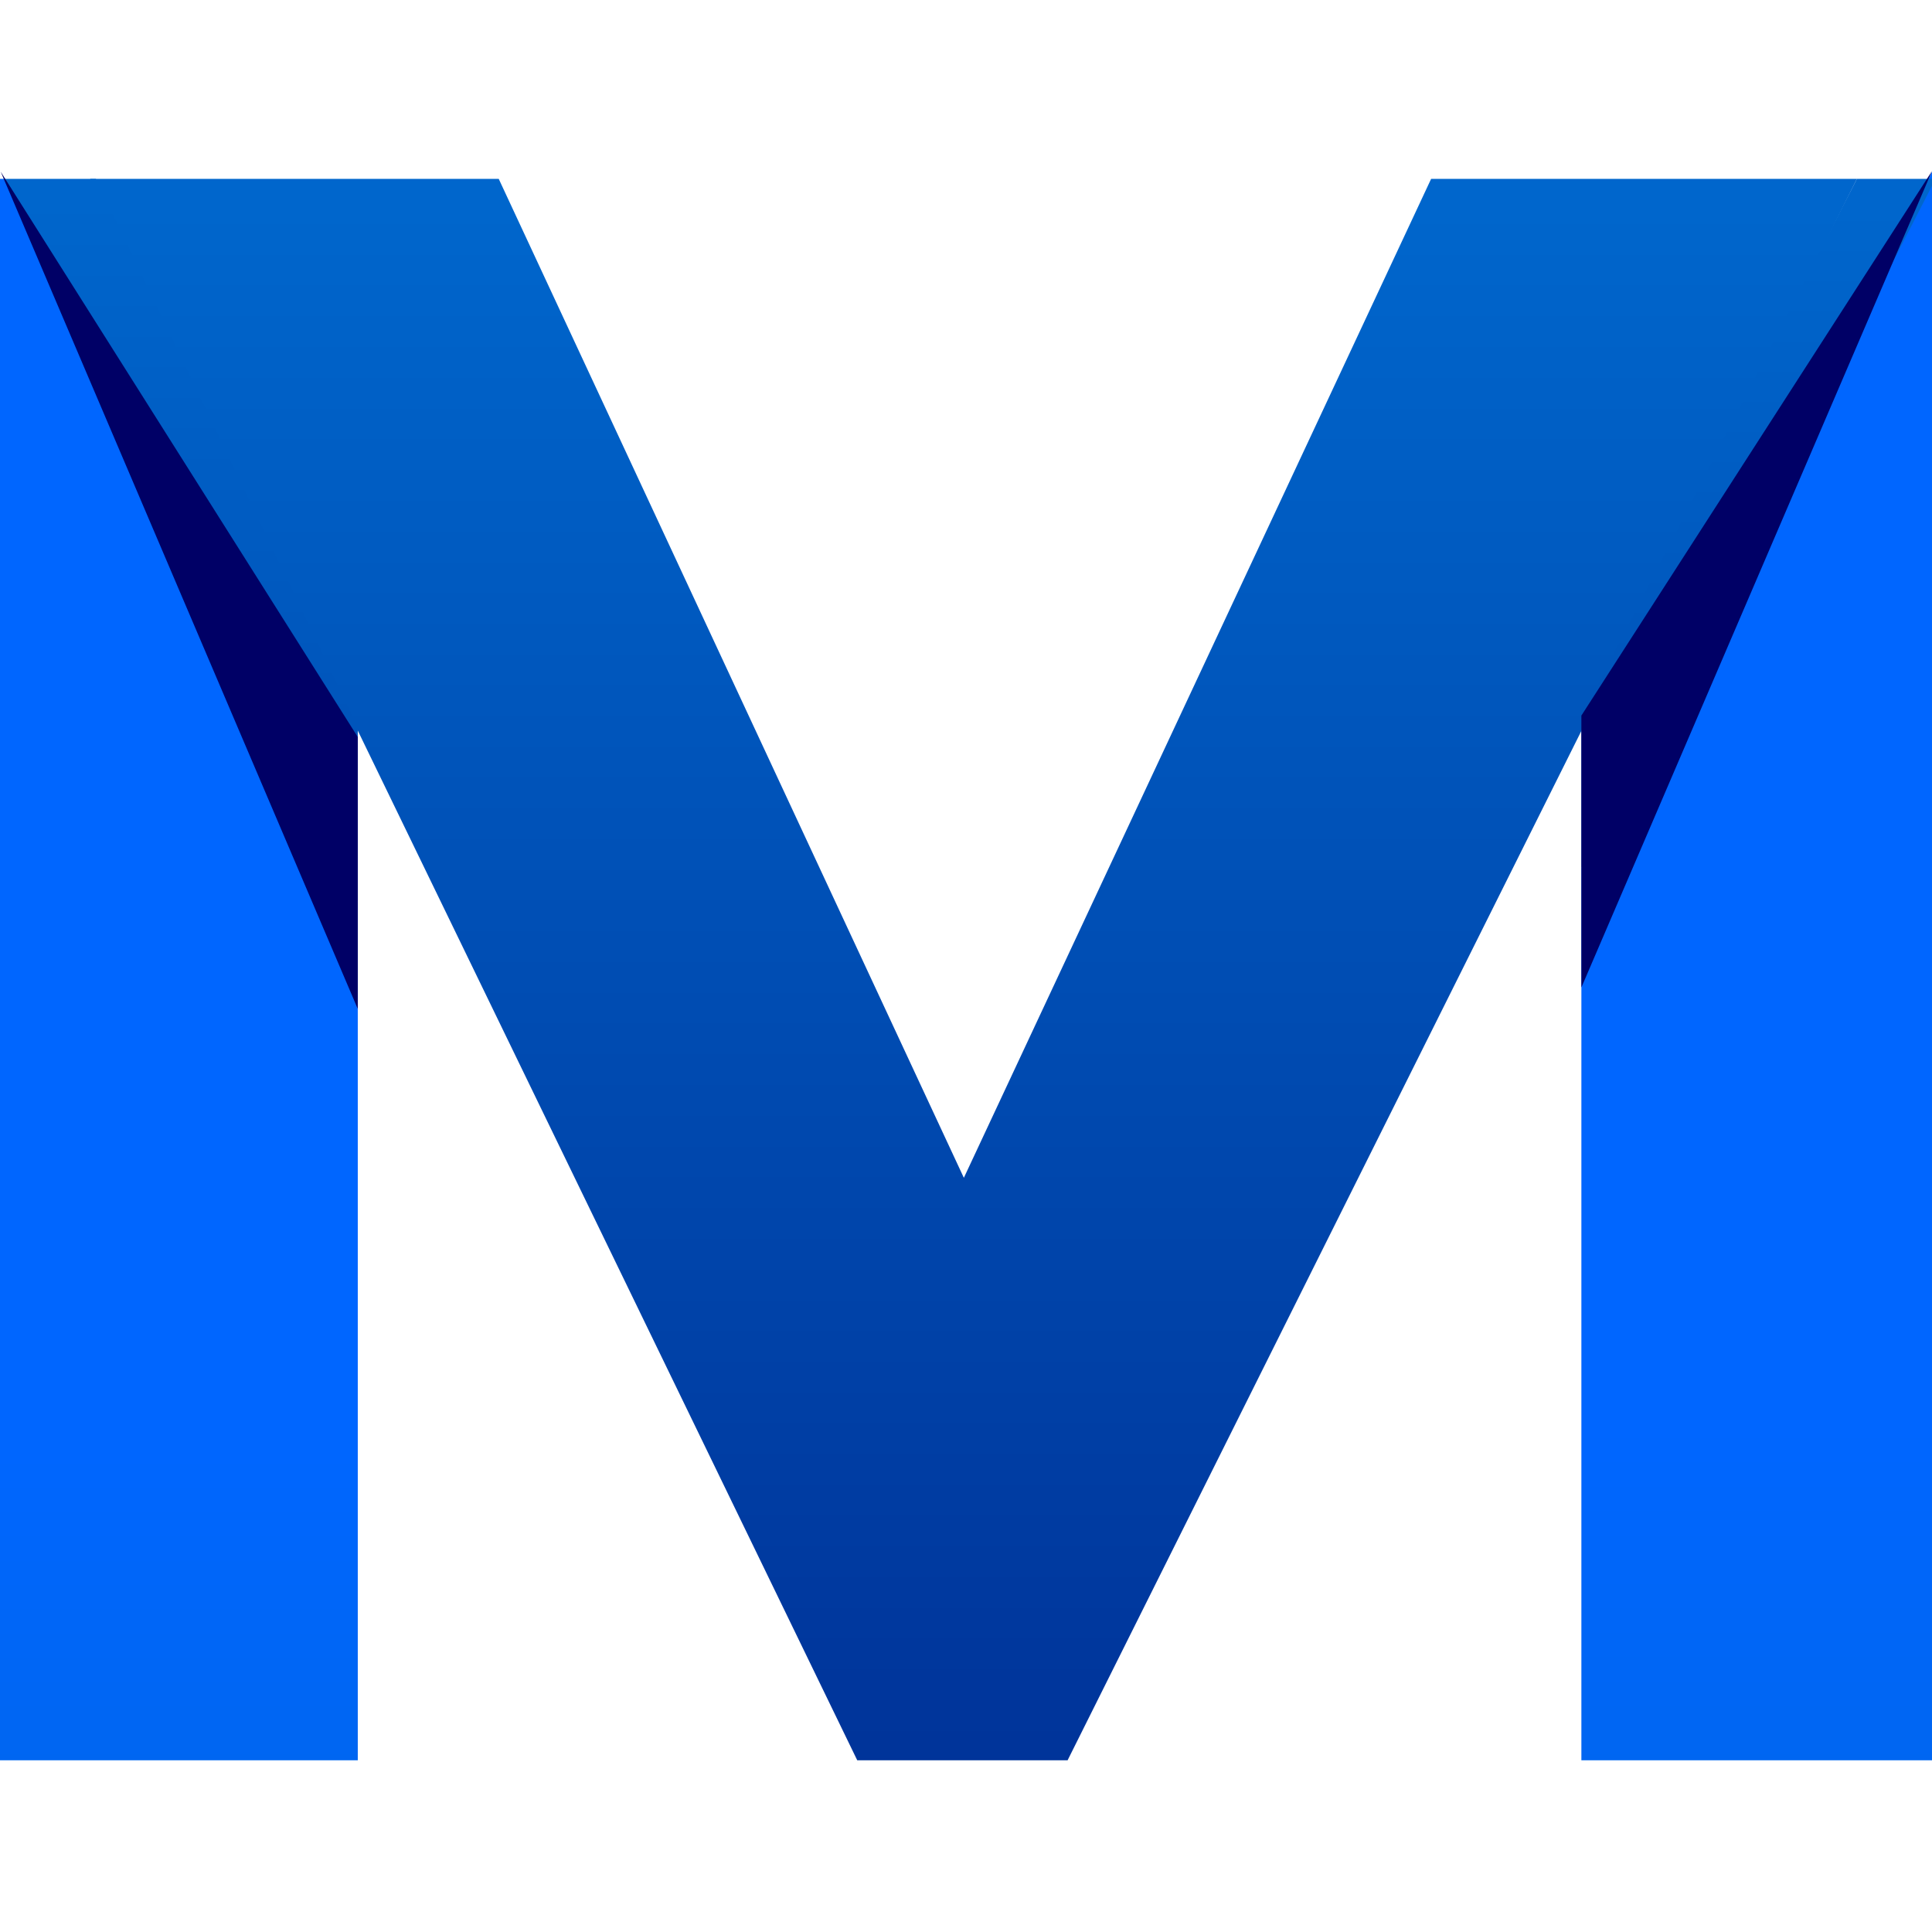
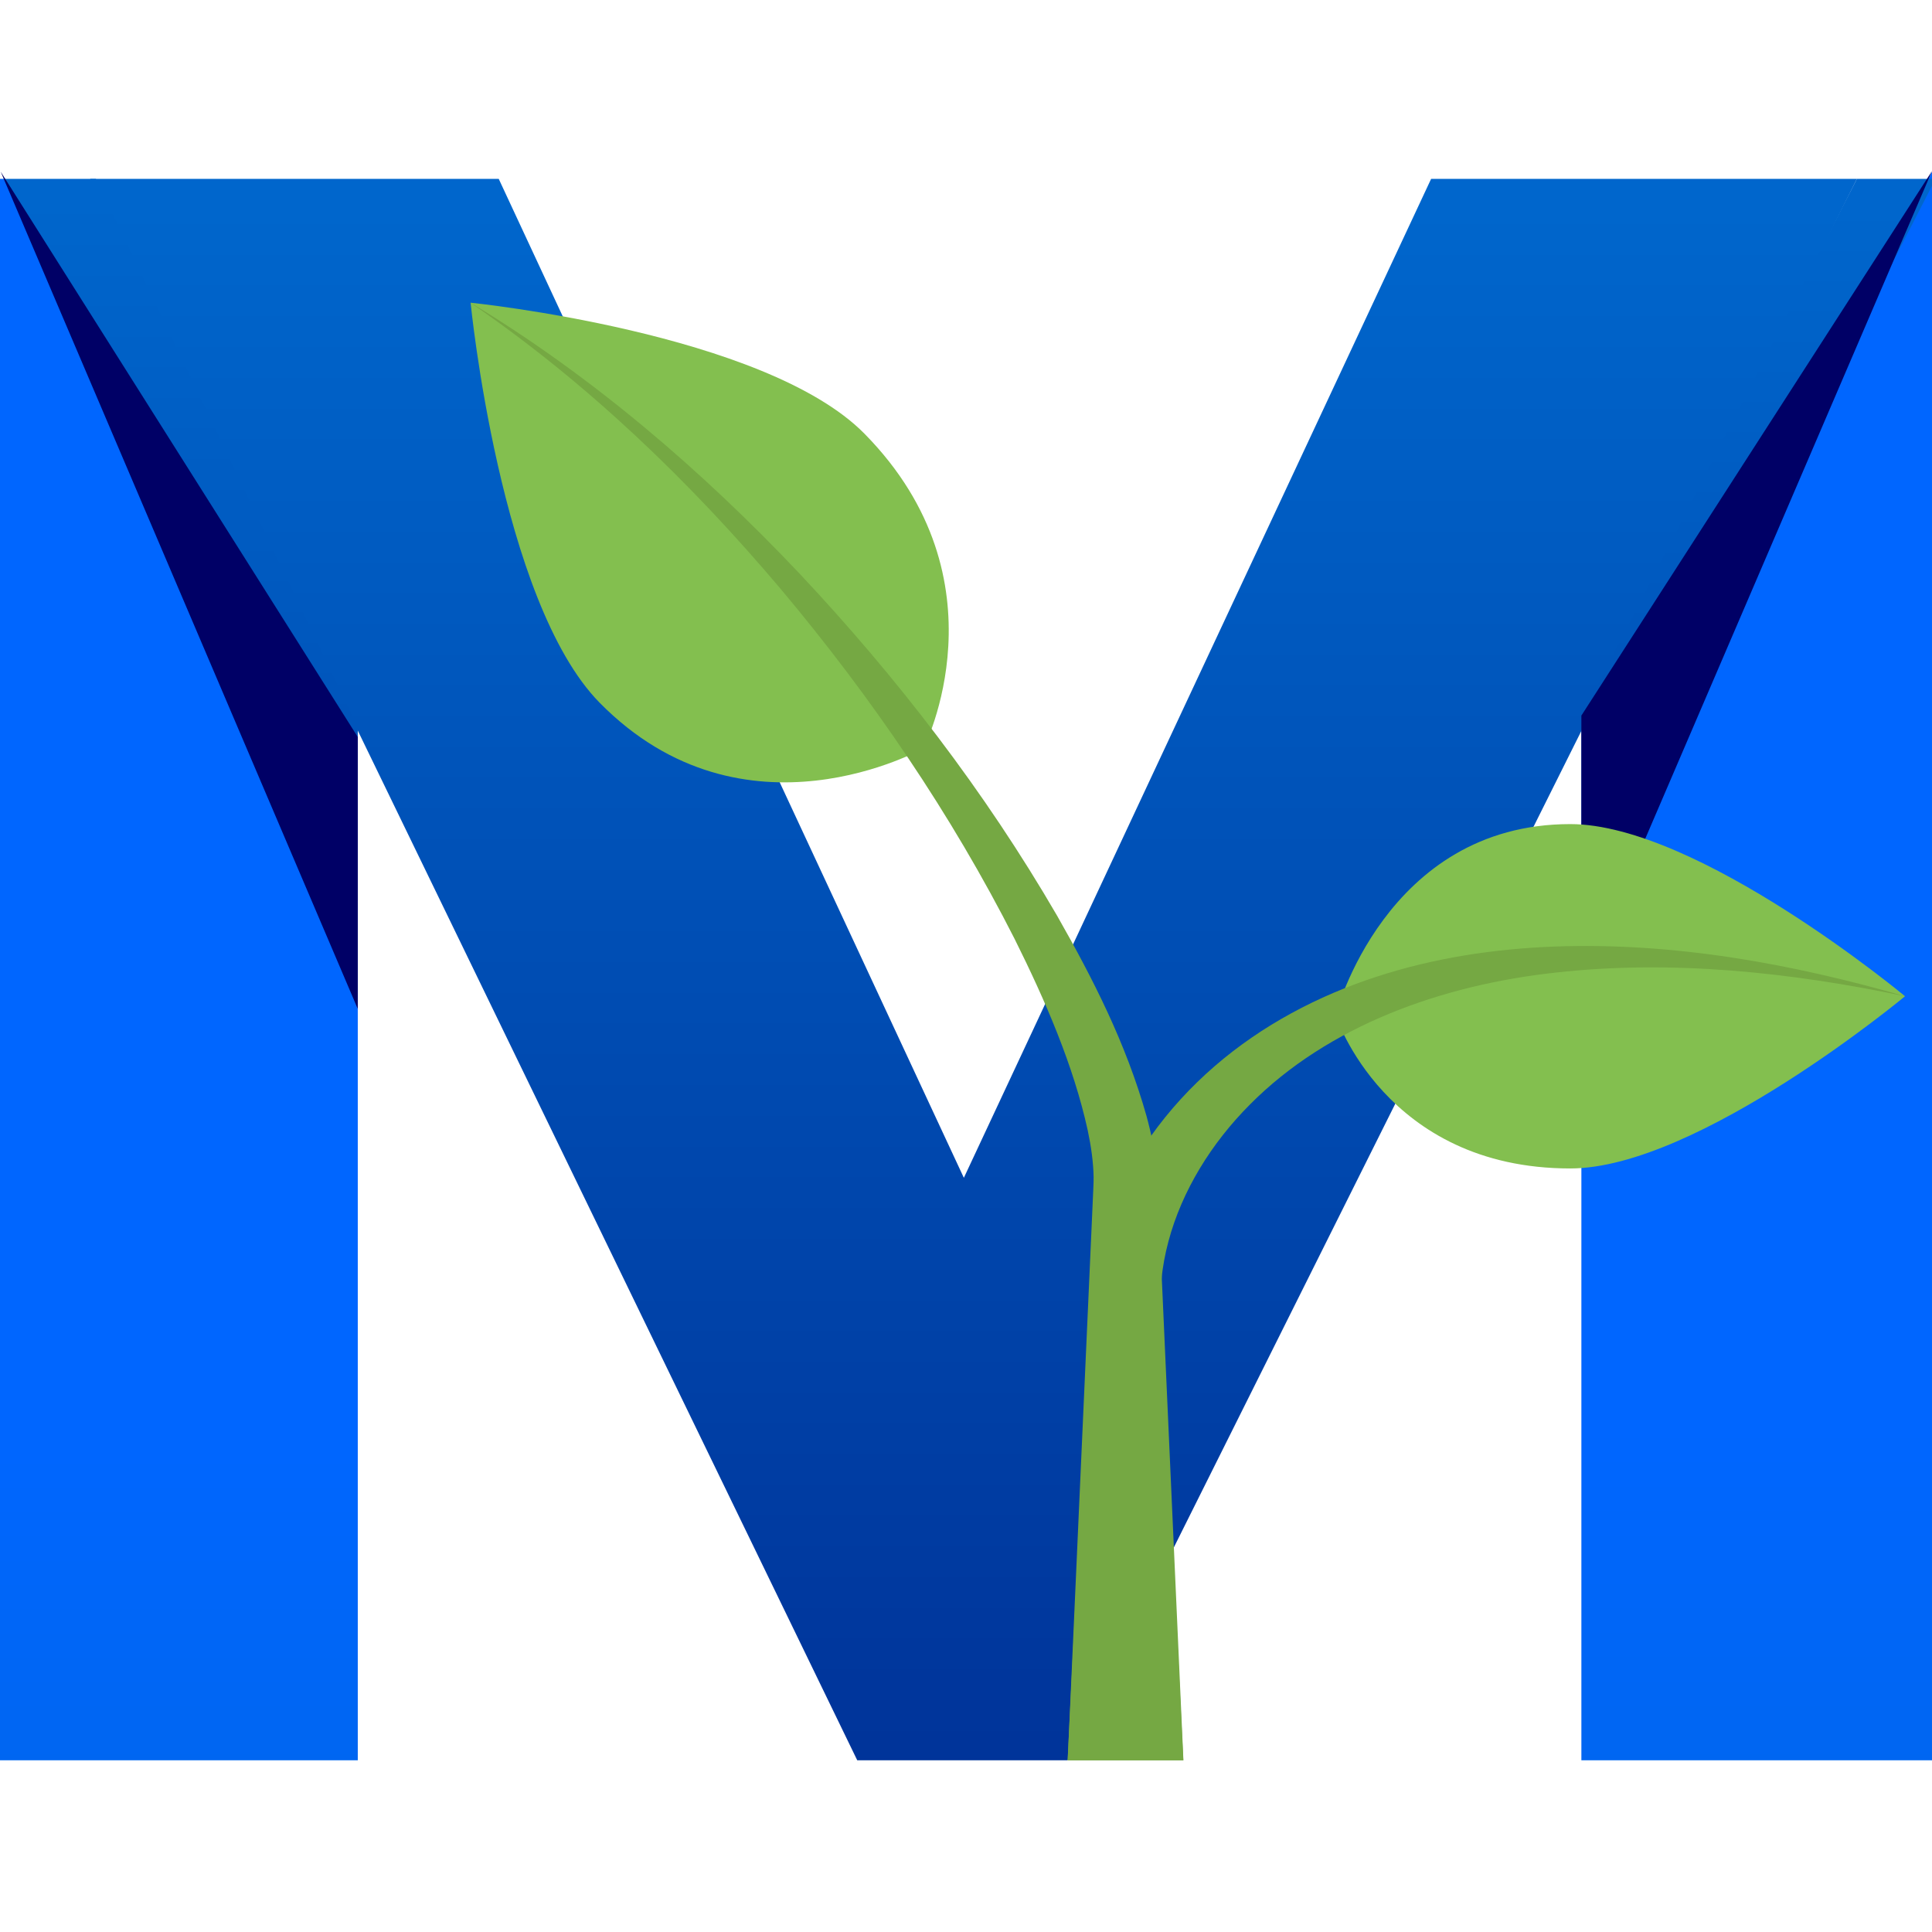
- <svg xmlns="http://www.w3.org/2000/svg" version="1.1" id="Layer_1" x="0px" y="0px" viewBox="0 0 270 270" xml:space="preserve" width="270" height="270">
+ <svg xmlns="http://www.w3.org/2000/svg" height="270" width="270" xml:space="preserve" viewBox="0 0 270 270" y="0px" x="0px" id="Layer_1" version="1.1">
  <defs id="defs39" />
-   <style type="text/css" id="style2">
+   <style id="style2" type="text/css">
	.st0{fill:url(#XMLID_3_);}
	.st1{fill:url(#XMLID_8_);}
	.st2{fill:url(#XMLID_11_);}
	.st3{fill:url(#XMLID_12_);}
	.st4{fill:url(#XMLID_13_);}
	.st5{fill:#000066;}
</style>
-   <linearGradient id="XMLID_3_" gradientUnits="userSpaceOnUse" x1="641.042" y1="338.333" x2="641.042" y2="562.342">
-     <stop offset="2.150538e-002" style="stop-color:#0066CC" id="stop4" />
-     <stop offset="1" style="stop-color:#003399" id="stop6" />
+   <linearGradient y2="562.342" x2="641.042" y1="338.333" x1="641.042" gradientUnits="userSpaceOnUse" id="XMLID_3_">
+     <stop id="stop4" style="stop-color:#0066CC" offset="2.150538e-002" />
+     <stop id="stop6" style="stop-color:#003399" offset="1" />
  </linearGradient>
-   <polygon id="XMLID_4_" class="st0" points="517.6,339 624.8,560 654.2,560 764.5,339 705,339 639.7,478.6 574.7,339 " style="fill:url(#XMLID_3_)" transform="translate(-505,-314)" />
-   <linearGradient id="XMLID_8_" gradientUnits="userSpaceOnUse" x1="530" y1="690" x2="530" y2="513.495">
-     <stop offset="2.150538e-002" style="stop-color:#0066CC" id="stop10" />
-     <stop offset="1" style="stop-color:#0066FF" id="stop12" />
+   <polygon transform="translate(-505,-314)" style="fill:url(#XMLID_3_)" points="517.6,339 624.8,560 654.2,560 764.5,339 705,339 639.7,478.6 574.7,339 " class="st0" id="XMLID_4_" />
+   <linearGradient y2="513.495" x2="530" y1="690" x1="530" gradientUnits="userSpaceOnUse" id="XMLID_8_">
+     <stop id="stop10" style="stop-color:#0066CC" offset="2.150538e-002" />
+     <stop id="stop12" style="stop-color:#0066FF" offset="1" />
  </linearGradient>
-   <polygon id="XMLID_6_" class="st1" points="555,440.1 505.6,339 505,339 505,560 555,560 " style="fill:url(#XMLID_8_)" transform="translate(-505,-314)" />
-   <linearGradient id="XMLID_11_" gradientUnits="userSpaceOnUse" x1="750.5" y1="690.588" x2="750.5" y2="513.285">
-     <stop offset="2.150538e-002" style="stop-color:#0066CC" id="stop16" />
-     <stop offset="1" style="stop-color:#0066FF" id="stop18" />
+   <polygon transform="translate(-505,-314)" style="fill:url(#XMLID_8_)" points="555,440.1 505.6,339 505,339 505,560 555,560 " class="st1" id="XMLID_6_" />
+   <linearGradient y2="513.285" x2="750.5" y1="690.588" x1="750.5" gradientUnits="userSpaceOnUse" id="XMLID_11_">
+     <stop id="stop16" style="stop-color:#0066CC" offset="2.150538e-002" />
+     <stop id="stop18" style="stop-color:#0066FF" offset="1" />
  </linearGradient>
-   <polygon id="XMLID_5_" class="st2" points="726,435.3 726,560 775,560 775,338 " style="fill:url(#XMLID_11_)" transform="translate(-505,-314)" />
-   <linearGradient id="XMLID_12_" gradientUnits="userSpaceOnUse" x1="750.75" y1="338.01" x2="750.75" y2="557.885">
-     <stop offset="2.150538e-002" style="stop-color:#0066CC" id="stop22" />
-     <stop offset="1" style="stop-color:#003399" id="stop24" />
+   <polygon transform="translate(-505,-314)" style="fill:url(#XMLID_11_)" points="726,435.3 726,560 775,560 775,338 " class="st2" id="XMLID_5_" />
+   <linearGradient y2="557.885" x2="750.75" y1="338.01" x1="750.75" gradientUnits="userSpaceOnUse" id="XMLID_12_">
+     <stop id="stop22" style="stop-color:#0066CC" offset="2.150538e-002" />
+     <stop id="stop24" style="stop-color:#003399" offset="1" />
  </linearGradient>
-   <polygon id="XMLID_7_" class="st3" points="775.5,339 764.5,339 726,414.2 726,435.3 " style="fill:url(#XMLID_12_)" transform="translate(-505,-314)" />
-   <linearGradient id="XMLID_13_" gradientUnits="userSpaceOnUse" x1="530.25" y1="337.02" x2="530.25" y2="559.883">
-     <stop offset="2.150538e-002" style="stop-color:#0066CC" id="stop28" />
-     <stop offset="1" style="stop-color:#003399" id="stop30" />
+   <polygon transform="translate(-505,-314)" style="fill:url(#XMLID_12_)" points="775.5,339 764.5,339 726,414.2 726,435.3 " class="st3" id="XMLID_7_" />
+   <linearGradient y2="559.883" x2="530.25" y1="337.02" x1="530.25" gradientUnits="userSpaceOnUse" id="XMLID_13_">
+     <stop id="stop28" style="stop-color:#0066CC" offset="2.150538e-002" />
+     <stop id="stop30" style="stop-color:#003399" offset="1" />
  </linearGradient>
-   <polygon id="XMLID_2_" class="st4" points="505.5,339 518.4,339 555,415.6 555,440.1 " style="fill:url(#XMLID_13_)" transform="translate(-505,-314)" />
-   <polygon id="XMLID_9_" class="st5" points="775,337.9 726,452 726,414 " style="fill:#000066" transform="translate(-505,-314)" />
-   <polygon id="XMLID_10_" class="st5" points="505.1,338 555,455 555,417 " style="fill:#000066" transform="translate(-505,-314)" />
+   <polygon transform="translate(-505,-314)" style="fill:url(#XMLID_13_)" points="505.5,339 518.4,339 555,415.6 555,440.1 " class="st4" id="XMLID_2_" />
+   <polygon transform="translate(-505,-314)" style="fill:#000066" points="775,337.9 726,452 726,414 " class="st5" id="XMLID_9_" />
+   <polygon transform="translate(-505,-314)" style="fill:#000066" points="505.1,338 555,455 555,417 " class="st5" id="XMLID_10_" />
+   <g id="g123" style="fill:#83bf4f" transform="matrix(3.233272,0,0,3.233272,62.53538,39.07059)">
+     <path id="path119" d="m 48.531,38.42 c -8.01,0 -10.145,-6.625 -10.145,-6.625 0,0 2.139,-8.259 10.145,-8.259 5.517,0 14.469,7.441 14.469,7.441 0,0 -8.952,7.443 -14.469,7.443" />
+     <path id="path121" d="m 18.027,6.665 c 6.253,6.351 2.551,13.592 2.551,13.592 0,0 -7.746,4.385 -14,-1.966 C 2.269,13.915 1,1 1,1 1,1 13.718,2.289 18.027,6.665 Z" />
+   </g>
+   <g id="g129" style="fill:#75a843" transform="matrix(3.233272,0,0,3.233272,62.53538,39.07059)">
+     <path id="path125" d="m 63,30.976 c -4.974,-1.04 -10.09,-1.581 -15.08,-1.024 -4.946,0.535 -9.854,2.298 -13.231,5.7 -1.673,1.677 -2.945,3.735 -3.528,5.925 -0.144,0.545 -0.25,1.095 -0.298,1.641 -0.055,0.567 -0.043,1.019 -0.002,1.703 L 31.05,48.736 31.804,64 h -5 l 0.755,-15.265 0.189,-3.815 c 0.027,-0.588 0.054,-1.411 0.186,-2.104 0.119,-0.716 0.308,-1.408 0.539,-2.077 0.938,-2.679 2.635,-4.963 4.685,-6.738 2.058,-1.781 4.474,-3.044 6.979,-3.862 2.511,-0.823 5.115,-1.21 7.699,-1.31 5.182,-0.191 10.274,0.745 15.16,2.147" />
+     <path id="path127" d="m 1,1 c 5.25,3.174 9.967,7.219 14.203,11.693 4.224,4.494 8.02,9.418 11.148,14.805 1.541,2.711 2.972,5.501 3.863,8.655 0.216,0.794 0.389,1.618 0.458,2.512 l 0.107,2.361 0.206,4.595 L 31.809,64 h -5 l 0.823,-18.38 0.206,-4.595 0.051,-1.149 c 0.014,-0.366 0.042,-0.809 0.039,-1.085 -0.011,-0.636 -0.107,-1.327 -0.255,-2.02 C 27.06,33.975 25.847,31.176 24.51,28.493 21.781,23.115 18.332,18.053 14.42,13.393 10.494,8.744 6.058,4.471 0.998,1.004" />
+   </g>
</svg>
